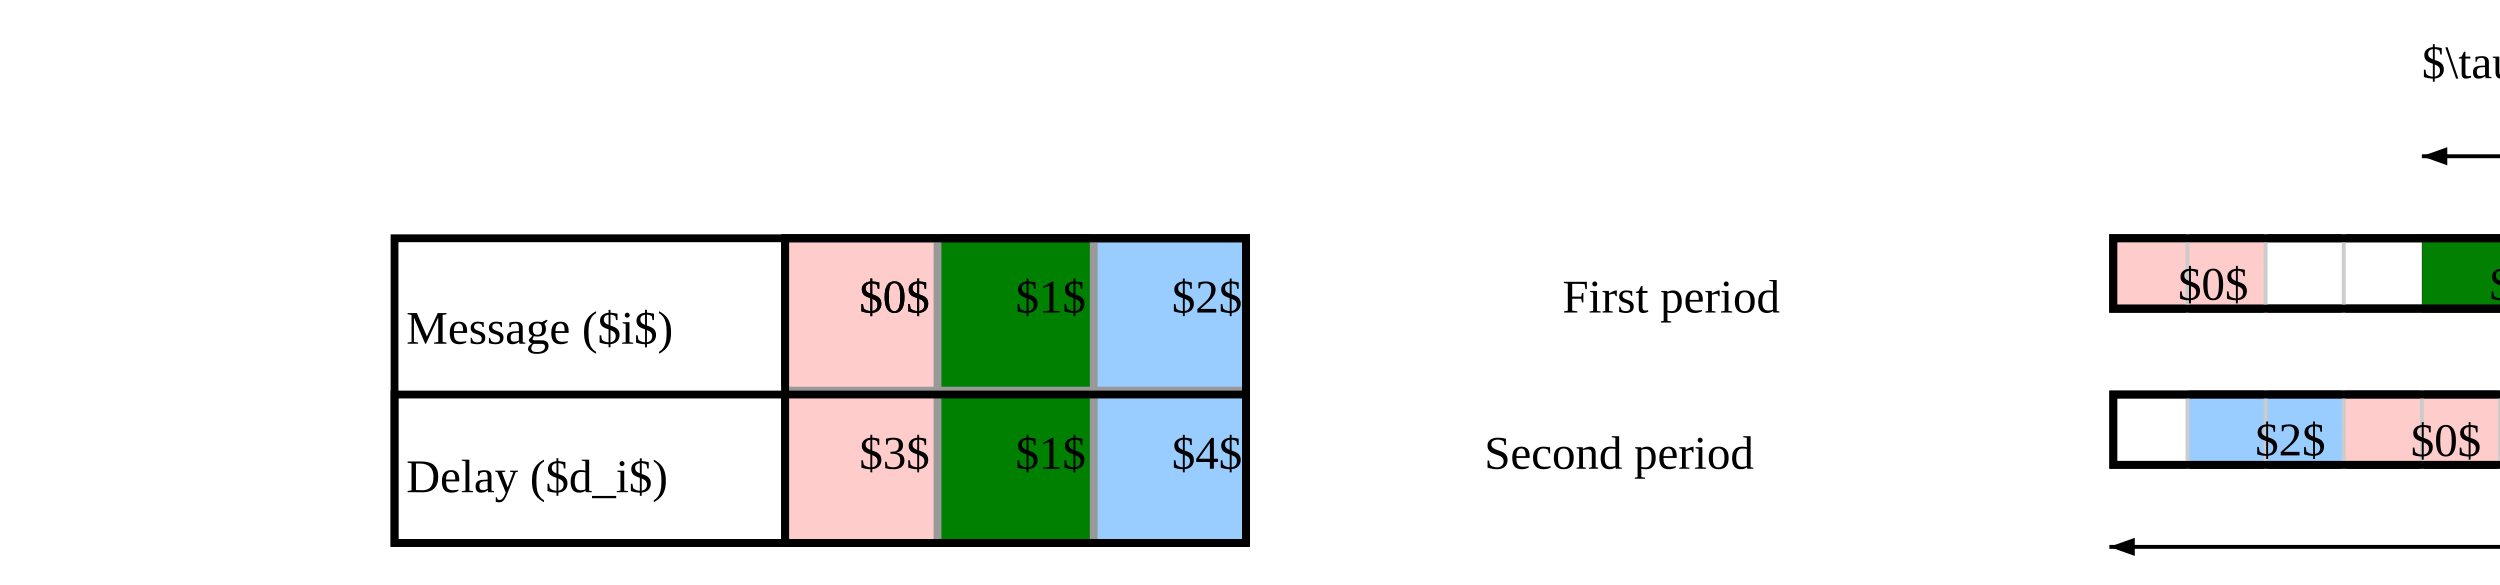
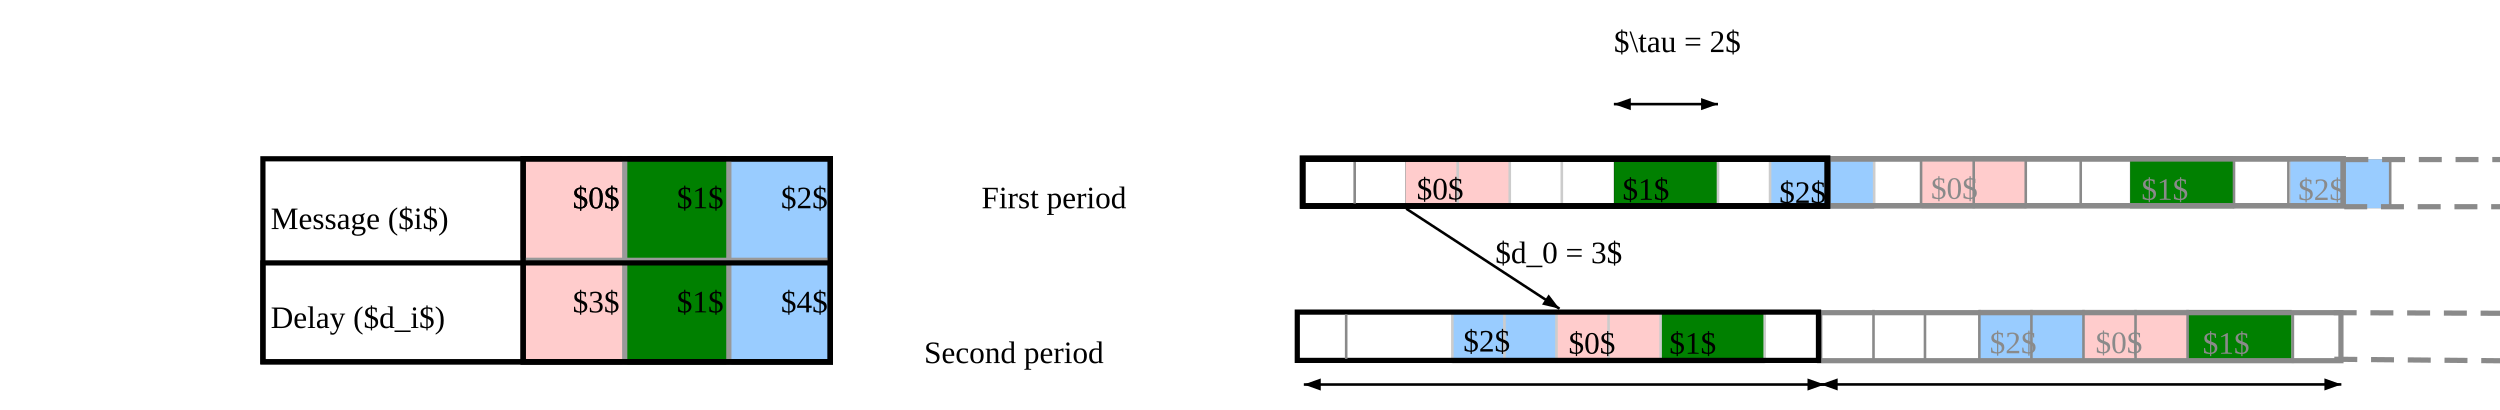
<svg xmlns="http://www.w3.org/2000/svg" xmlns:ns1="http://latexdraw.sourceforge.net/namespaces/latexdraw" version="1.1" baseProfile="full">
  <g>
-     <g ns1:type="text" id="id2033430460" fill="black" ns1:position="bl">
-       <text x="400.0" y="80.0">First period</text>
-     </g>
-     <g ns1:type="text" id="id105810963" fill="black" ns1:position="bl">
-       <text x="380.0" y="120.0">Second period</text>
-     </g>
-     <g ns1:type="rectangle" id="id44785304">
-       <rect x="541.0" y="61.0" width="198.0" height="18.0" ns1:borderPos="outer" stroke-width="2.0" stroke="black" fill="none" />
-     </g>
-     <g ns1:type="rectangle" id="id767547010">
+     <g ns1:type="text" id="id640386915" fill="black" ns1:position="bl">
+       <text x="377.059" y="80.0">First period</text>
+     </g>
+     <g ns1:type="text" id="id1938474861" fill="black" ns1:position="bl">
+       <text x="355.008" y="139.487">Second period</text>
+     </g>
+     <g ns1:type="rectangle" id="id1743568919">
      <rect x="540.05" y="60.05" width="39.9" height="19.9" ns1:borderPos="outer" stroke-width="0.1" stroke="black" fill="#ffcccc" />
    </g>
-     <g ns1:type="rectangle" id="id746550984">
-       <rect x="600.05" y="100.05" width="39.9" height="19.9" ns1:borderPos="outer" stroke-width="0.1" stroke="black" fill="#ffcccc" />
-     </g>
-     <g ns1:type="rectangle" id="id1668164053">
+     <g ns1:type="rectangle" id="id1950071106">
+       <rect x="597.999" y="119.537" width="39.9" height="19.9" ns1:borderPos="outer" stroke-width="0.1" stroke="black" fill="#ffcccc" />
+     </g>
+     <g ns1:type="rectangle" id="id2056201084">
      <rect x="620.05" y="60.05" width="39.9" height="19.9" ns1:borderPos="outer" stroke-width="0.1" stroke="black" fill="#018001" />
    </g>
-     <g ns1:type="rectangle" id="id91472763">
-       <rect x="640.05" y="100.05" width="39.9" height="19.9" ns1:borderPos="outer" stroke-width="0.1" stroke="black" fill="green" />
-     </g>
-     <g ns1:type="rectangle" id="id275024518">
+     <g ns1:type="rectangle" id="id98577148">
+       <rect x="637.999" y="119.537" width="39.9" height="19.9" ns1:borderPos="outer" stroke-width="0.1" stroke="black" fill="green" />
+     </g>
+     <g ns1:type="rectangle" id="id1748504885">
      <rect x="680.05" y="60.05" width="39.9" height="19.9" ns1:borderPos="outer" stroke-width="0.1" stroke="black" fill="#99ccff" />
    </g>
-     <g ns1:type="rectangle" id="id813159348">
-       <rect x="560.05" y="100.05" width="39.9" height="19.9" ns1:borderPos="outer" stroke-width="0.1" stroke="black" fill="#99ccff" />
-     </g>
-     <g ns1:type="rectangle" id="id927608476">
-       <rect x="541.0" y="61.0" width="198.0" height="18.0" ns1:borderPos="outer" stroke-width="2.0" stroke="black" fill="none" />
-     </g>
-     <g ns1:type="rectangle" id="id923376174">
-       <rect x="541.0" y="101.0" width="198.0" height="18.0" ns1:borderPos="outer" stroke-width="2.0" stroke="black" fill="none" />
-     </g>
-     <g ns1:type="text" id="id1985284867" fill="black" ns1:position="bl">
+     <g ns1:type="rectangle" id="id56656537">
+       <rect x="557.999" y="119.537" width="39.9" height="19.9" ns1:borderPos="outer" stroke-width="0.1" stroke="black" fill="#99ccff" />
+     </g>
+     <g ns1:type="text" id="id969574697" fill="black" ns1:position="bl">
      <text x="620.0" y="20.0">$\tau = 2$</text>
    </g>
-     <g ns1:type="joinedLines" id="id1737379913">
+     <g ns1:type="joinedLines" id="id638613853">
      <polyline points="580.0,80.0 580.0,60.0 " stroke-width="1.0" stroke="#cccccc" ns1:rotationAngle="0.0" />
    </g>
-     <g ns1:type="joinedLines" id="id2028236483">
+     <g ns1:type="joinedLines" id="id137355356">
      <polyline points="560.0,80.0 560.0,60.0 " stroke-width="1.0" stroke="#cccccc" ns1:rotationAngle="0.0" />
    </g>
-     <g ns1:type="joinedLines" id="id816999508">
+     <g ns1:type="joinedLines" id="id311643965">
      <polyline points="600.0,80.0 600.0,60.0 " stroke-width="1.0" stroke="#cccccc" ns1:rotationAngle="0.0" />
    </g>
-     <g ns1:type="joinedLines" id="id492056454">
+     <g ns1:type="joinedLines" id="id1933338410">
      <polyline points="660.0,80.0 660.0,60.0 " stroke-width="1.0" stroke="#cccccc" ns1:rotationAngle="0.0" />
    </g>
-     <g ns1:type="joinedLines" id="id163009104">
+     <g ns1:type="joinedLines" id="id745914027">
      <polyline points="680.0,80.0 680.0,60.0 " stroke-width="1.0" stroke="#cccccc" ns1:rotationAngle="0.0" />
    </g>
-     <g ns1:type="joinedLines" id="id849707159">
-       <polyline points="700.0,80.0 700.0,60.0 " stroke-width="1.0" stroke="#cccccc" ns1:rotationAngle="0.0" />
-     </g>
-     <g ns1:type="joinedLines" id="id337943173">
+     <g ns1:type="joinedLines" id="id274174433">
      <polyline points="720.0,80.0 720.0,60.0 " stroke-width="1.0" stroke="#cccccc" ns1:rotationAngle="0.0" />
    </g>
-     <g ns1:type="joinedLines" id="id161473252">
-       <polyline points="720.0,120.0 720.0,100.0 " stroke-width="1.0" stroke="#cccccc" ns1:rotationAngle="0.0" />
-     </g>
-     <g ns1:type="joinedLines" id="id219556442">
-       <polyline points="700.0,120.0 700.0,100.0 " stroke-width="1.0" stroke="#cccccc" ns1:rotationAngle="0.0" />
-     </g>
-     <g ns1:type="joinedLines" id="id1871810253">
-       <polyline points="680.0,120.0 680.0,100.0 " stroke-width="1.0" stroke="#cccccc" ns1:rotationAngle="0.0" />
-     </g>
-     <g ns1:type="joinedLines" id="id1501427029">
-       <polyline points="640.0,120.0 640.0,100.0 " stroke-width="1.0" stroke="#cccccc" ns1:rotationAngle="0.0" />
-     </g>
-     <g ns1:type="joinedLines" id="id552108176">
-       <polyline points="620.0,120.0 620.0,100.0 " stroke-width="1.0" stroke="#cccccc" ns1:rotationAngle="0.0" />
-     </g>
-     <g ns1:type="joinedLines" id="id1662816240">
-       <polyline points="600.0,120.0 600.0,100.0 " stroke-width="1.0" stroke="#cccccc" ns1:rotationAngle="0.0" />
-     </g>
-     <g ns1:type="joinedLines" id="id159991238">
-       <polyline points="580.0,120.0 580.0,100.0 " stroke-width="1.0" stroke="#cccccc" ns1:rotationAngle="0.0" />
-     </g>
-     <g ns1:type="joinedLines" id="id861376110">
-       <polyline points="560.0,120.0 560.0,100.0 " stroke-width="1.0" stroke="#cccccc" ns1:rotationAngle="0.0" />
-     </g>
-     <g ns1:type="rectangle" id="id284517047">
-       <rect x="541.0" y="101.0" width="198.0" height="18.0" ns1:borderPos="outer" stroke-width="2.0" stroke="black" fill="none" />
-     </g>
-     <g ns1:type="rectangle" id="id887546395">
-       <rect x="541.0" y="61.0" width="198.0" height="18.0" ns1:borderPos="outer" stroke-width="2.0" stroke="black" fill="none" />
-     </g>
-     <g ns1:type="joinedLines" id="id1334710320">
-       <polyline points="620.0,40.0 660.0,40.0 " stroke-width="1.0" stroke="black" ns1:rotationAngle="0.0" marker-start="url(#arrow0-1334710320)" marker-end="url(#arrow1-1334710320)" />
-     </g>
-     <g ns1:type="joinedLines" id="id129958905">
-       <polyline points="540.0,140.0 740.0,140.0 " stroke-width="1.0" stroke="black" ns1:rotationAngle="0.0" marker-start="url(#arrow0-129958905)" marker-end="url(#arrow1-129958905)" />
-     </g>
-     <g ns1:type="text" id="id579345721" fill="black" ns1:position="bl">
-       <text x="600.0" y="160.0">Period $P$</text>
-     </g>
-     <g ns1:type="rectangle" id="id1574396506">
+     <g ns1:type="joinedLines" id="id703706692">
+       <polyline points="697.949,139.487 697.949,119.487 " stroke-width="1.0" stroke="#cccccc" ns1:rotationAngle="0.0" />
+     </g>
+     <g ns1:type="joinedLines" id="id601447460">
+       <polyline points="677.949,139.487 677.949,119.487 " stroke-width="1.0" stroke="#cccccc" ns1:rotationAngle="0.0" />
+     </g>
+     <g ns1:type="joinedLines" id="id1941671195">
+       <polyline points="637.949,139.487 637.949,119.487 " stroke-width="1.0" stroke="#cccccc" ns1:rotationAngle="0.0" />
+     </g>
+     <g ns1:type="joinedLines" id="id2101696971">
+       <polyline points="617.949,139.487 617.949,119.487 " stroke-width="1.0" stroke="#cccccc" ns1:rotationAngle="0.0" />
+     </g>
+     <g ns1:type="joinedLines" id="id1740719818">
+       <polyline points="597.949,139.487 597.949,119.487 " stroke-width="1.0" stroke="#cccccc" ns1:rotationAngle="0.0" />
+     </g>
+     <g ns1:type="joinedLines" id="id80027933">
+       <polyline points="577.949,139.487 577.949,119.487 " stroke-width="1.0" stroke="#cccccc" ns1:rotationAngle="0.0" />
+     </g>
+     <g ns1:type="joinedLines" id="id1334342857">
+       <polyline points="557.949,139.487 557.949,119.487 " stroke-width="1.0" stroke="#cccccc" ns1:rotationAngle="0.0" />
+     </g>
+     <g ns1:type="rectangle" id="id1190052663">
+       <rect x="500.527" y="61.0" width="201.415" height="18.0" ns1:borderPos="outer" stroke-width="2.0" stroke="black" fill="none" />
+     </g>
+     <g ns1:type="joinedLines" id="id1663387814">
+       <polyline points="620.0,40.0 660.0,40.0 " stroke-width="1.0" stroke="black" ns1:rotationAngle="0.0" marker-start="url(#arrow0-1663387814)" marker-end="url(#arrow1-1663387814)" />
+     </g>
+     <g ns1:type="joinedLines" id="id1095778013">
+       <polyline points="500.89,147.722 700.89,147.722 " stroke-width="1.0" stroke="black" ns1:rotationAngle="0.0" marker-start="url(#arrow0-1095778013)" marker-end="url(#arrow1-1095778013)" />
+     </g>
+     <g ns1:type="text" id="id815813033" fill="black" ns1:position="bl">
+       <text x="560.89" y="167.722">Period $P$</text>
+     </g>
+     <g ns1:type="rectangle" id="id1892038582">
      <rect x="200.05" y="60.05" width="39.9" height="79.9" ns1:borderPos="outer" stroke-width="0.1" stroke="black" fill="#ffcccc" />
    </g>
-     <g ns1:type="rectangle" id="id1714815083">
+     <g ns1:type="rectangle" id="id1900900792">
      <rect x="240.05" y="60.05" width="39.9" height="79.9" ns1:borderPos="outer" stroke-width="0.1" stroke="black" fill="green" />
    </g>
-     <g ns1:type="rectangle" id="id1654054719">
+     <g ns1:type="rectangle" id="id48803690">
      <rect x="280.05" y="60.05" width="39.9" height="79.9" ns1:borderPos="outer" stroke-width="0.1" stroke="black" fill="#99ccff" />
    </g>
-     <g ns1:type="rectangle" id="id1643840187">
+     <g ns1:type="rectangle" id="id433475527">
      <rect x="201.0" y="61.0" width="118.0" height="78.0" ns1:borderPos="outer" stroke-width="2.0" stroke="black" fill="none" />
    </g>
-     <g ns1:type="joinedLines" id="id480118889">
+     <g ns1:type="joinedLines" id="id265838875">
      <polyline points="240.0,140.0 240.0,60.0 " stroke-width="2.0" stroke="#999999" ns1:rotationAngle="0.0" />
    </g>
-     <g ns1:type="joinedLines" id="id1366212694">
+     <g ns1:type="joinedLines" id="id1178602897">
      <polyline points="200.0,100.0 320.0,100.0 " stroke-width="2.0" stroke="#999999" ns1:rotationAngle="0.0" />
    </g>
-     <g ns1:type="joinedLines" id="id1607720490">
+     <g ns1:type="joinedLines" id="id576468416">
      <polyline points="280.0,140.0 280.0,60.0 " stroke-width="2.0" stroke="#999999" ns1:rotationAngle="0.0" />
    </g>
-     <g ns1:type="rectangle" id="id1599037231">
+     <g ns1:type="rectangle" id="id393919027">
      <rect x="201.0" y="61.0" width="118.0" height="78.0" ns1:borderPos="outer" stroke-width="2.0" stroke="black" fill="none" />
    </g>
-     <g ns1:type="rectangle" id="id1069843316">
+     <g ns1:type="rectangle" id="id946519289">
      <rect x="101.0" y="61.0" width="218.0" height="78.0" ns1:borderPos="outer" stroke-width="2.0" stroke="black" fill="none" />
    </g>
-     <g ns1:type="rectangle" id="id1080654134">
+     <g ns1:type="rectangle" id="id730482413">
      <rect x="101.0" y="101.0" width="218.0" height="38.0" ns1:borderPos="outer" stroke-width="2.0" stroke="black" fill="none" />
    </g>
-     <g ns1:type="text" id="id773921661" fill="black" ns1:position="bl">
+     <g ns1:type="text" id="id288371860" fill="black" ns1:position="bl">
      <text x="104.0" y="88.0">Message ($i$)</text>
    </g>
-     <g ns1:type="text" id="id1828414950" fill="black" ns1:position="bl">
+     <g ns1:type="text" id="id1887935623" fill="black" ns1:position="bl">
      <text x="104.0" y="126.0">Delay ($d_i$)</text>
    </g>
-     <g ns1:type="text" id="id1070307774" fill="black" ns1:position="bl">
+     <g ns1:type="text" id="id306008335" fill="black" ns1:position="bl">
      <text x="220.0" y="80.0">$0$</text>
    </g>
-     <g ns1:type="text" id="id2121195988" fill="black" ns1:position="bl">
+     <g ns1:type="text" id="id318795202" fill="black" ns1:position="bl">
      <text x="220.0" y="80.0">$0$</text>
    </g>
-     <g ns1:type="text" id="id950113831" fill="black" ns1:position="bl">
+     <g ns1:type="text" id="id590793250" fill="black" ns1:position="bl">
      <text x="260.0" y="80.0">$1$</text>
    </g>
-     <g ns1:type="text" id="id330116465" fill="black" ns1:position="bl">
+     <g ns1:type="text" id="id290290520" fill="black" ns1:position="bl">
      <text x="300.0" y="80.0">$2$</text>
    </g>
-     <g ns1:type="text" id="id1529216599" fill="black" ns1:position="bl">
+     <g ns1:type="text" id="id86917996" fill="black" ns1:position="bl">
      <text x="220.0" y="120.0">$3$</text>
    </g>
-     <g ns1:type="text" id="id454740992" fill="black" ns1:position="bl">
+     <g ns1:type="text" id="id1697409395" fill="black" ns1:position="bl">
      <text x="260.0" y="120.0">$1$</text>
    </g>
-     <g ns1:type="text" id="id179602611" fill="black" ns1:position="bl">
+     <g ns1:type="text" id="id1705074142" fill="black" ns1:position="bl">
      <text x="300.0" y="120.0">$4$</text>
    </g>
-     <g ns1:type="text" id="id326017585" fill="black" ns1:position="bl">
-       <text x="557.583" y="76.75">$0$</text>
-     </g>
-     <g ns1:type="text" id="id2069096868" fill="black" ns1:position="bl">
-       <text x="637.333" y="76.75">$1$</text>
-     </g>
-     <g ns1:type="text" id="id192717152" fill="black" ns1:position="bl">
-       <text x="697.333" y="76.167">$2$</text>
-     </g>
-     <g ns1:type="text" id="id198962074" fill="black" ns1:position="bl">
-       <text x="617.167" y="116.75">$0$</text>
-     </g>
-     <g ns1:type="text" id="id1199908844" fill="black" ns1:position="bl">
-       <text x="657.46" y="116.17">$1$</text>
-     </g>
-     <g ns1:type="text" id="id1638195175" fill="black" ns1:position="bl">
-       <text x="577.333" y="116.583">$2$</text>
+     <g ns1:type="text" id="id1990704542" fill="black" ns1:position="bl">
+       <text x="544.237" y="76.606">$0$</text>
+     </g>
+     <g ns1:type="text" id="id295850501" fill="black" ns1:position="bl">
+       <text x="623.307" y="76.75">$1$</text>
+     </g>
+     <g ns1:type="text" id="id453883746" fill="black" ns1:position="bl">
+       <text x="683.529" y="77.944">$2$</text>
+     </g>
+     <g ns1:type="text" id="id1932002006" fill="black" ns1:position="bl">
+       <text x="602.579" y="135.871">$0$</text>
+     </g>
+     <g ns1:type="text" id="id948273077" fill="black" ns1:position="bl">
+       <text x="641.304" y="135.88">$1$</text>
+     </g>
+     <g ns1:type="text" id="id823053503" fill="black" ns1:position="bl">
+       <text x="562.145" y="135.038">$2$</text>
+     </g>
+     <g ns1:type="rectangle" id="id1410536833">
+       <rect x="702.176" y="61.0" width="198.0" height="18.0" ns1:borderPos="outer" stroke-width="2.0" stroke="#8a8a8a" fill="none" />
+     </g>
+     <g ns1:type="rectangle" id="id1609021197">
+       <rect x="738.285" y="60.05" width="39.9" height="19.9" ns1:borderPos="outer" stroke-width="0.1" stroke="#8a8a8a" fill="#ffcccc" />
+     </g>
+     <g ns1:type="rectangle" id="id1421361919">
+       <rect x="800.456" y="119.093" width="39.9" height="19.9" ns1:borderPos="outer" stroke-width="0.1" stroke="#8a8a8a" fill="#ffcccc" />
+     </g>
+     <g ns1:type="rectangle" id="id880579003">
+       <rect x="818.285" y="60.05" width="39.9" height="19.9" ns1:borderPos="outer" stroke-width="0.1" stroke="#8a8a8a" fill="#018001" />
+     </g>
+     <g ns1:type="rectangle" id="id1708322645">
+       <rect x="840.456" y="119.093" width="39.9" height="19.9" ns1:borderPos="outer" stroke-width="0.1" stroke="#8a8a8a" fill="green" />
+     </g>
+     <g ns1:type="rectangle" id="id1806783325">
+       <rect x="879.841" y="61.161" width="38.344" height="18.789" ns1:borderPos="outer" stroke-width="0.1" stroke="#8a8a8a" fill="#99ccff" />
+     </g>
+     <g ns1:type="rectangle" id="id898624802">
+       <rect x="760.456" y="119.093" width="39.9" height="19.9" ns1:borderPos="outer" stroke-width="0.1" stroke="#8a8a8a" fill="#99ccff" />
+     </g>
+     <g ns1:type="rectangle" id="id1745819780">
+       <rect x="702.176" y="61.0" width="198.0" height="18.0" ns1:borderPos="outer" stroke-width="2.0" stroke="#8a8a8a" fill="none" />
+     </g>
+     <g ns1:type="joinedLines" id="id1305429814">
+       <polyline points="778.235,80.0 778.235,60.0 " stroke-width="1.0" stroke="#8a8a8a" ns1:rotationAngle="0.0" />
+     </g>
+     <g ns1:type="joinedLines" id="id2017355324">
+       <polyline points="758.235,80.0 758.235,60.0 " stroke-width="1.0" stroke="#8a8a8a" ns1:rotationAngle="0.0" />
+     </g>
+     <g ns1:type="joinedLines" id="id1390482223">
+       <polyline points="799.346,79.556 799.346,60.667 " stroke-width="1.0" stroke="#8a8a8a" ns1:rotationAngle="0.0" />
+     </g>
+     <g ns1:type="joinedLines" id="id494947181">
+       <polyline points="858.235,80.0 858.235,60.0 " stroke-width="1.0" stroke="#8a8a8a" ns1:rotationAngle="0.0" />
+     </g>
+     <g ns1:type="joinedLines" id="id580208651">
+       <polyline points="879.124,78.444 879.124,60.667 " stroke-width="1.0" stroke="#8a8a8a" ns1:rotationAngle="0.0" />
+     </g>
+     <g ns1:type="joinedLines" id="id1198497448">
+       <polyline points="918.235,80.0 918.235,61.333 " stroke-width="1.0" stroke="#8a8a8a" ns1:rotationAngle="0.0" />
+     </g>
+     <g ns1:type="joinedLines" id="id421504649">
+       <polyline points="880.851,139.487 880.851,119.487 " stroke-width="1.0" stroke="#8a8a8a" ns1:rotationAngle="0.0" />
+     </g>
+     <g ns1:type="joinedLines" id="id572225351">
+       <polyline points="840.406,139.043 840.406,119.043 " stroke-width="1.0" stroke="#8a8a8a" ns1:rotationAngle="0.0" />
+     </g>
+     <g ns1:type="joinedLines" id="id319423893">
+       <polyline points="820.406,139.043 820.406,119.043 " stroke-width="1.0" stroke="#8a8a8a" ns1:rotationAngle="0.0" />
+     </g>
+     <g ns1:type="joinedLines" id="id568026319">
+       <polyline points="800.406,139.043 800.406,119.043 " stroke-width="1.0" stroke="#8a8a8a" ns1:rotationAngle="0.0" />
+     </g>
+     <g ns1:type="joinedLines" id="id1003671518">
+       <polyline points="780.406,139.043 780.406,119.043 " stroke-width="1.0" stroke="#8a8a8a" ns1:rotationAngle="0.0" />
+     </g>
+     <g ns1:type="joinedLines" id="id94147194">
+       <polyline points="760.406,139.043 760.406,119.043 " stroke-width="1.0" stroke="#8a8a8a" ns1:rotationAngle="0.0" />
+     </g>
+     <g ns1:type="rectangle" id="id1782037237">
+       <rect x="699.093" y="120.121" width="200.222" height="18.444" ns1:borderPos="outer" stroke-width="2.0" stroke="#8a8a8a" fill="none" />
+     </g>
+     <g ns1:type="rectangle" id="id788837936">
+       <rect x="702.176" y="61.0" width="198.0" height="18.0" ns1:borderPos="outer" stroke-width="2.0" stroke="#8a8a8a" fill="none" />
+     </g>
+     <g ns1:type="text" id="id422696828" fill="#8a8a8a" ns1:position="bl">
+       <text x="741.806" y="76.384">$0$</text>
+     </g>
+     <g ns1:type="text" id="id761144843" fill="#8a8a8a" ns1:position="bl">
+       <text x="822.654" y="76.75">$1$</text>
+     </g>
+     <g ns1:type="text" id="id342637401" fill="#8a8a8a" ns1:position="bl">
+       <text x="882.876" y="76.833">$2$</text>
+     </g>
+     <g ns1:type="text" id="id92653638" fill="#8a8a8a" ns1:position="bl">
+       <text x="805.037" y="135.649">$0$</text>
+     </g>
+     <g ns1:type="text" id="id2131474447" fill="#8a8a8a" ns1:position="bl">
+       <text x="846.206" y="135.88">$1$</text>
+     </g>
+     <g ns1:type="text" id="id858738614" fill="#8a8a8a" ns1:position="bl">
+       <text x="764.38" y="135.704">$2$</text>
+     </g>
+     <g ns1:type="joinedLines" id="id2127428275">
+       <polyline points="896.772,138.01 1057.949,139.487 " stroke-width="2.0" stroke="#8a8a8a" stroke-dasharray="8.819, 5.292" ns1:rotationAngle="0.0" />
+     </g>
+     <g ns1:type="joinedLines" id="id1602014674">
+       <polyline points="900.588,79.412 1060,79.412 " stroke-width="2.0" stroke="#8a8a8a" stroke-dasharray="8.819, 5.292" ns1:rotationAngle="0.0" />
+     </g>
+     <g ns1:type="rectangle" id="id133038969">
+       <rect x="498.375" y="119.899" width="200.26" height="18.556" ns1:borderPos="outer" stroke-width="2.0" stroke="black" fill="none" />
+     </g>
+     <g ns1:type="rectangle" id="id1164920048">
+       <rect x="500.284" y="60.69" width="201.902" height="18.556" ns1:borderPos="outer" stroke-width="2.0" stroke="black" fill="none" />
+     </g>
+     <g ns1:type="joinedLines" id="id536647759">
+       <polyline points="896.528,120.118 1057.705,120.707 " stroke-width="2.0" stroke="#8a8a8a" stroke-dasharray="8.819, 5.292" ns1:rotationAngle="0.0" />
+     </g>
+     <g ns1:type="joinedLines" id="id2092220599">
+       <polyline points="901.011,61.298 1060.423,61.298 " stroke-width="2.0" stroke="#8a8a8a" stroke-dasharray="8.819, 5.292" ns1:rotationAngle="0.0" />
+     </g>
+     <g ns1:type="joinedLines" id="id773477628">
+       <polyline points="520.43,78.732 520.43,61.843 " stroke-width="1.0" stroke="#8a8a8a" ns1:rotationAngle="0.0" />
+     </g>
+     <g ns1:type="joinedLines" id="id490839211">
+       <polyline points="517.16,137.888 517.16,120.777 " stroke-width="1.0" stroke="#8a8a8a" ns1:rotationAngle="0.0" />
+     </g>
+     <g ns1:type="rectangle" id="id401011626">
+       <rect x="500.527" y="61.222" width="201.415" height="18.0" ns1:borderPos="outer" stroke-width="2.0" stroke="black" fill="none" />
+     </g>
+     <g ns1:type="joinedLines" id="id1461447138">
+       <polyline points="738.013,79.333 738.013,60.667 " stroke-width="1.0" stroke="#8a8a8a" ns1:rotationAngle="0.0" />
+     </g>
+     <g ns1:type="joinedLines" id="id777240537">
+       <polyline points="719.74,137.932 719.74,119.043 " stroke-width="1.0" stroke="#8a8a8a" ns1:rotationAngle="0.0" />
+     </g>
+     <g ns1:type="joinedLines" id="id2101058807">
+       <polyline points="739.517,138.376 739.517,119.487 " stroke-width="1.0" stroke="#8a8a8a" ns1:rotationAngle="0.0" />
+     </g>
+     <g ns1:type="joinedLines" id="id1594325094">
+       <polyline points="699.471,147.688 899.471,147.688 " stroke-width="1.0" stroke="black" ns1:rotationAngle="0.0" marker-start="url(#arrow0-1594325094)" marker-end="url(#arrow1-1594325094)" />
+     </g>
+     <g ns1:type="text" id="id344956142" fill="black" ns1:position="bl">
+       <text x="759.471" y="167.688">Period $P$</text>
+     </g>
+     <g ns1:type="joinedLines" id="id1182711315">
+       <polyline points="540.223,80.167 599.112,118.611 " stroke-width="1.0" stroke="black" ns1:rotationAngle="0.0" marker-end="url(#arrow1-1182711315)" />
+     </g>
+     <g ns1:type="text" id="id492420338" fill="black" ns1:position="bl">
+       <text x="574.444" y="101.111">$d_0 = 3$</text>
    </g>
  </g>
  <defs>
-     <marker overflow="visible" orient="auto" id="arrow0-1334710320">
+     <marker overflow="visible" orient="auto" id="arrow0-1663387814">
      <path d="M 0.0 0.0 L 6.504 2.323 L 6.504 0.0 L 6.504 -2.323 z " ns1:arrSizeNum="2.0" fill="black" />
    </marker>
-     <marker overflow="visible" orient="auto" id="arrow1-1334710320">
+     <marker overflow="visible" orient="auto" id="arrow1-1663387814">
      <path d="M 0.0 0.0 L -6.504 2.323 L -6.504 0.0 L -6.504 -2.323 z " ns1:arrSizeNum="2.0" fill="black" />
    </marker>
-     <marker overflow="visible" orient="auto" id="arrow0-129958905">
+     <marker overflow="visible" orient="auto" id="arrow0-1095778013">
      <path d="M 0.0 0.0 L 6.504 2.323 L 6.504 0.0 L 6.504 -2.323 z " ns1:arrSizeNum="2.0" fill="black" />
    </marker>
-     <marker overflow="visible" orient="auto" id="arrow1-129958905">
+     <marker overflow="visible" orient="auto" id="arrow1-1095778013">
+       <path d="M 0.0 0.0 L -6.504 2.323 L -6.504 0.0 L -6.504 -2.323 z " ns1:arrSizeNum="2.0" fill="black" />
+     </marker>
+     <marker overflow="visible" orient="auto" id="arrow0-1594325094">
+       <path d="M 0.0 0.0 L 6.504 2.323 L 6.504 0.0 L 6.504 -2.323 z " ns1:arrSizeNum="2.0" fill="black" />
+     </marker>
+     <marker overflow="visible" orient="auto" id="arrow1-1594325094">
+       <path d="M 0.0 0.0 L -6.504 2.323 L -6.504 0.0 L -6.504 -2.323 z " ns1:arrSizeNum="2.0" fill="black" />
+     </marker>
+     <marker overflow="visible" orient="auto" id="arrow1-1182711315">
      <path d="M 0.0 0.0 L -6.504 2.323 L -6.504 0.0 L -6.504 -2.323 z " ns1:arrSizeNum="2.0" fill="black" />
    </marker>
  </defs>
</svg>
